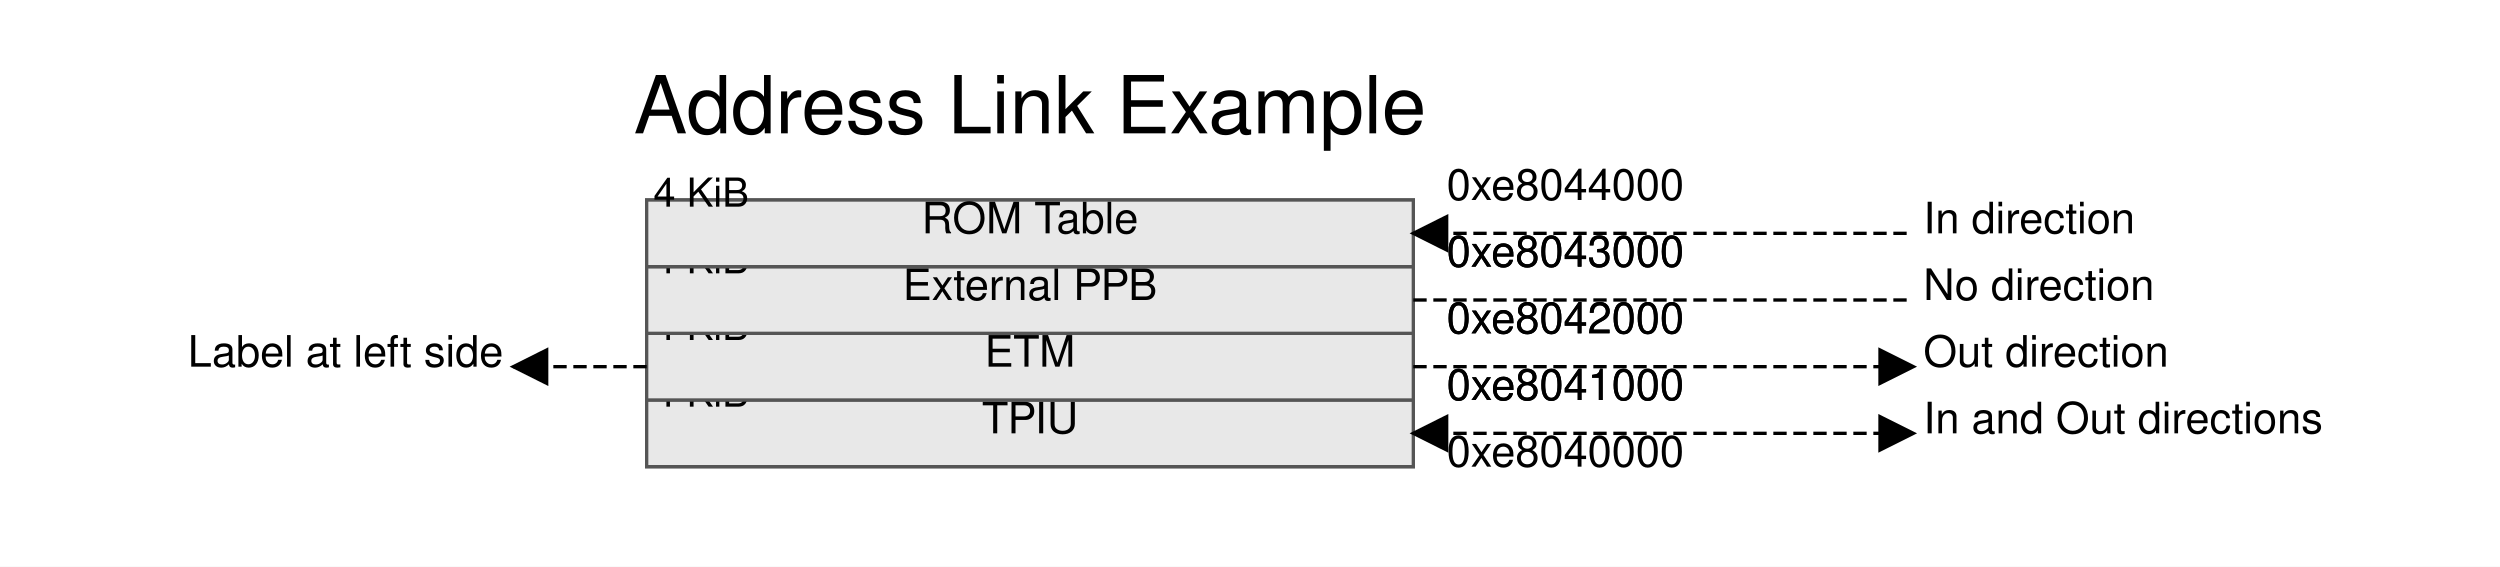
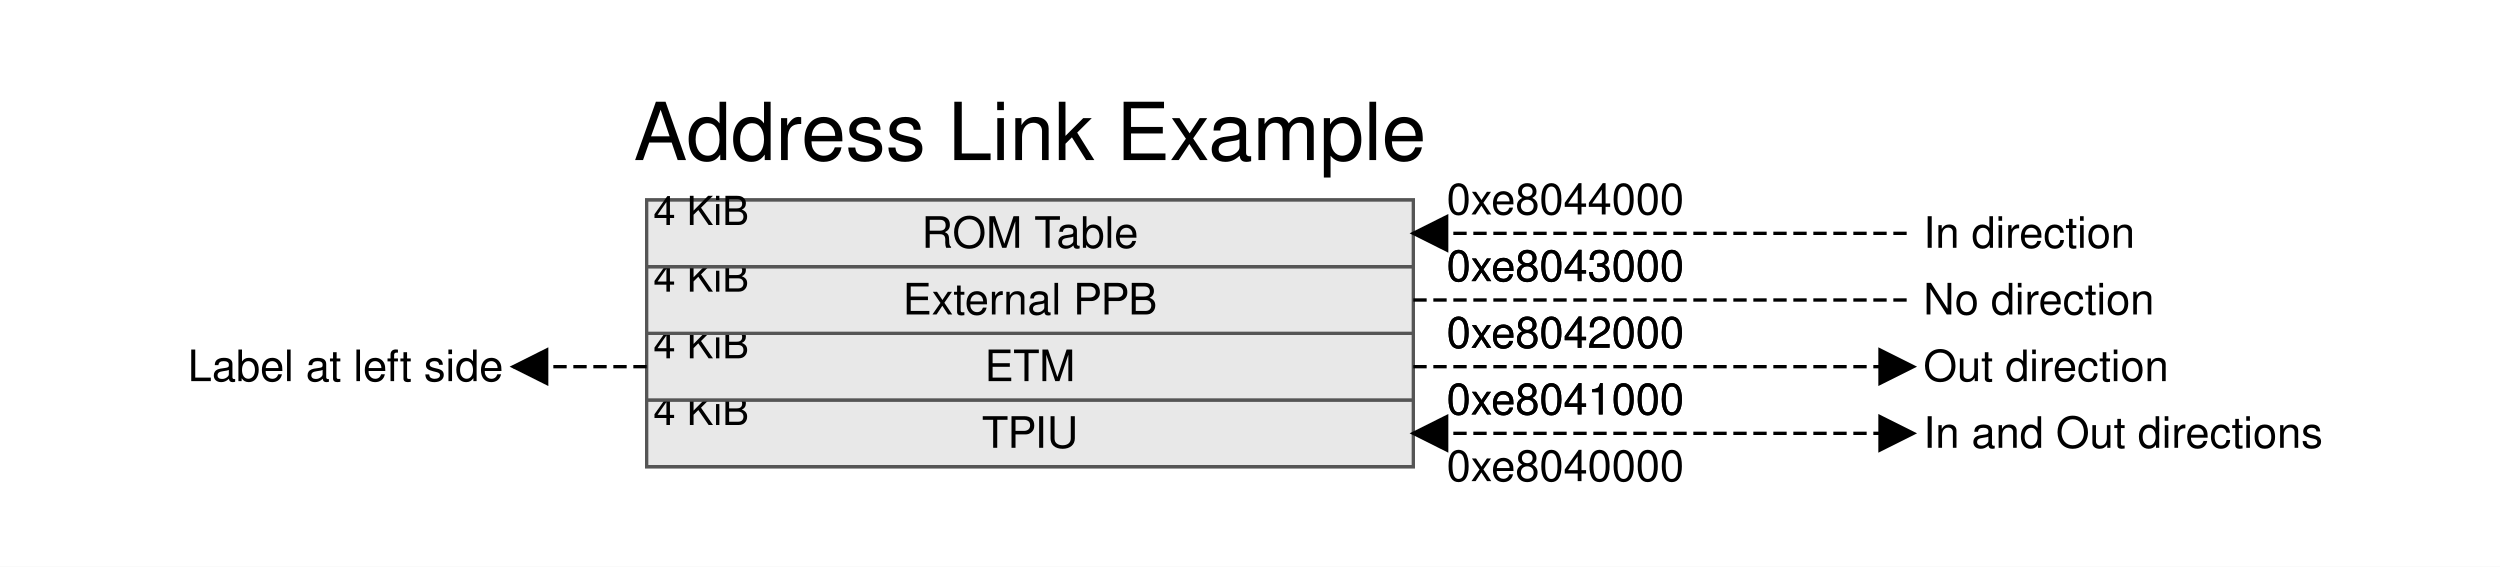
<svg xmlns="http://www.w3.org/2000/svg" width="750" height="170" viewBox="-144 0 750 170">
  <rect x="-144" y="0" width="750" height="170" fill="#ffffff" />
  <g>
-     <text x="115.0" y="-20" stroke="none" fill="#000000" stroke-width="0" font-size="24px" font-weight="normal" font-family="Helvetica" text-anchor="middle" alignment-baseline="middle" transform="translate(50.0,60.0)">Address Link Example</text>
+     <text x="115.0" y="-20" stroke="none" fill="#000000" stroke-width="0" font-size="24px" font-weight="normal" font-family="Helvetica" text-anchor="middle" dominant-baseline="middle" transform="translate(50.0,60.0)">Address Link Example</text>
    <g transform="translate(50.0,60.0)">
      <rect x="0" y="0" width="230.0" height="80.0" fill="#ffffff" stroke="#555555" stroke-width="1" />
      <rect x="0" y="60.0" width="230.0" height="20.0" fill="#e8e8e8" stroke="#555555" stroke-width="1" />
-       <text x="115.0" y="70.0" stroke="none" fill="#000000" stroke-width="0" font-size="13" font-weight="normal" font-family="Helvetica" text-anchor="middle" alignment-baseline="middle">TPIU</text>
-       <text x="240.0" y="80.0" stroke="none" fill="#000000" stroke-width="0" font-size="13" font-weight="normal" font-family="Helvetica" text-anchor="start" alignment-baseline="middle">0xe8040000</text>
-       <text x="240.0" y="60.0" stroke="none" fill="#000000" stroke-width="0" font-size="13" font-weight="normal" font-family="Helvetica" text-anchor="start" alignment-baseline="middle">0xe8041000</text>
-       <text x="2" y="62.0" stroke="none" fill="#000000" stroke-width="0" font-size="12px" font-weight="normal" font-family="Helvetica" text-anchor="start" alignment-baseline="hanging">4 KiB</text>
+       <text x="115.0" y="70.0" stroke="none" fill="#000000" stroke-width="0" font-size="13" font-weight="normal" font-family="Helvetica" text-anchor="middle" dominant-baseline="middle">TPIU</text>
+       <text x="240.0" y="80.0" stroke="none" fill="#000000" stroke-width="0" font-size="13" font-weight="normal" font-family="Helvetica" text-anchor="start" dominant-baseline="middle">0xe8040000</text>
+       <text x="240.0" y="60.0" stroke="none" fill="#000000" stroke-width="0" font-size="13" font-weight="normal" font-family="Helvetica" text-anchor="start" dominant-baseline="middle">0xe8041000</text>
+       <text x="2" y="62.0" stroke="none" fill="#000000" stroke-width="0" font-size="12px" font-weight="normal" font-family="Helvetica" text-anchor="start" dominant-baseline="hanging">4 KiB</text>
      <rect x="0" y="40.0" width="230.0" height="20.0" fill="#e8e8e8" stroke="#555555" stroke-width="1" />
-       <text x="115.0" y="50.0" stroke="none" fill="#000000" stroke-width="0" font-size="13" font-weight="normal" font-family="Helvetica" text-anchor="middle" alignment-baseline="middle">ETM</text>
-       <text x="240.0" y="60.0" stroke="none" fill="#000000" stroke-width="0" font-size="13" font-weight="normal" font-family="Helvetica" text-anchor="start" alignment-baseline="middle">0xe8041000</text>
-       <text x="240.0" y="40.0" stroke="none" fill="#000000" stroke-width="0" font-size="13" font-weight="normal" font-family="Helvetica" text-anchor="start" alignment-baseline="middle">0xe8042000</text>
-       <text x="2" y="42.0" stroke="none" fill="#000000" stroke-width="0" font-size="12px" font-weight="normal" font-family="Helvetica" text-anchor="start" alignment-baseline="hanging">4 KiB</text>
+       <text x="115.0" y="50.0" stroke="none" fill="#000000" stroke-width="0" font-size="13" font-weight="normal" font-family="Helvetica" text-anchor="middle" dominant-baseline="middle">ETM</text>
+       <text x="240.0" y="60.0" stroke="none" fill="#000000" stroke-width="0" font-size="13" font-weight="normal" font-family="Helvetica" text-anchor="start" dominant-baseline="middle">0xe8041000</text>
+       <text x="240.0" y="40.0" stroke="none" fill="#000000" stroke-width="0" font-size="13" font-weight="normal" font-family="Helvetica" text-anchor="start" dominant-baseline="middle">0xe8042000</text>
+       <text x="2" y="42.0" stroke="none" fill="#000000" stroke-width="0" font-size="12px" font-weight="normal" font-family="Helvetica" text-anchor="start" dominant-baseline="hanging">4 KiB</text>
      <rect x="0" y="20.0" width="230.0" height="20.0" fill="#e8e8e8" stroke="#555555" stroke-width="1" />
-       <text x="115.0" y="30.0" stroke="none" fill="#000000" stroke-width="0" font-size="13" font-weight="normal" font-family="Helvetica" text-anchor="middle" alignment-baseline="middle">External PPB</text>
-       <text x="240.0" y="40.0" stroke="none" fill="#000000" stroke-width="0" font-size="13" font-weight="normal" font-family="Helvetica" text-anchor="start" alignment-baseline="middle">0xe8042000</text>
-       <text x="240.0" y="20.0" stroke="none" fill="#000000" stroke-width="0" font-size="13" font-weight="normal" font-family="Helvetica" text-anchor="start" alignment-baseline="middle">0xe8043000</text>
-       <text x="2" y="22.0" stroke="none" fill="#000000" stroke-width="0" font-size="12px" font-weight="normal" font-family="Helvetica" text-anchor="start" alignment-baseline="hanging">4 KiB</text>
+       <text x="115.0" y="30.0" stroke="none" fill="#000000" stroke-width="0" font-size="13" font-weight="normal" font-family="Helvetica" text-anchor="middle" dominant-baseline="middle">External PPB</text>
+       <text x="240.0" y="40.0" stroke="none" fill="#000000" stroke-width="0" font-size="13" font-weight="normal" font-family="Helvetica" text-anchor="start" dominant-baseline="middle">0xe8042000</text>
+       <text x="240.0" y="20.0" stroke="none" fill="#000000" stroke-width="0" font-size="13" font-weight="normal" font-family="Helvetica" text-anchor="start" dominant-baseline="middle">0xe8043000</text>
+       <text x="2" y="22.0" stroke="none" fill="#000000" stroke-width="0" font-size="12px" font-weight="normal" font-family="Helvetica" text-anchor="start" dominant-baseline="hanging">4 KiB</text>
      <rect x="0" y="0.0" width="230.0" height="20.0" fill="#e8e8e8" stroke="#555555" stroke-width="1" />
-       <text x="115.0" y="10.0" stroke="none" fill="#000000" stroke-width="0" font-size="13" font-weight="normal" font-family="Helvetica" text-anchor="middle" alignment-baseline="middle">ROM Table</text>
-       <text x="240.0" y="20.0" stroke="none" fill="#000000" stroke-width="0" font-size="13" font-weight="normal" font-family="Helvetica" text-anchor="start" alignment-baseline="middle">0xe8043000</text>
-       <text x="240.0" y="0.0" stroke="none" fill="#000000" stroke-width="0" font-size="13" font-weight="normal" font-family="Helvetica" text-anchor="start" alignment-baseline="middle">0xe8044000</text>
-       <text x="2" y="2.0" stroke="none" fill="#000000" stroke-width="0" font-size="12px" font-weight="normal" font-family="Helvetica" text-anchor="start" alignment-baseline="hanging">4 KiB</text>
+       <text x="115.0" y="10.0" stroke="none" fill="#000000" stroke-width="0" font-size="13" font-weight="normal" font-family="Helvetica" text-anchor="middle" dominant-baseline="middle">ROM Table</text>
+       <text x="240.0" y="20.0" stroke="none" fill="#000000" stroke-width="0" font-size="13" font-weight="normal" font-family="Helvetica" text-anchor="start" dominant-baseline="middle">0xe8043000</text>
+       <text x="240.0" y="0.0" stroke="none" fill="#000000" stroke-width="0" font-size="13" font-weight="normal" font-family="Helvetica" text-anchor="start" dominant-baseline="middle">0xe8044000</text>
+       <text x="2" y="2.0" stroke="none" fill="#000000" stroke-width="0" font-size="12px" font-weight="normal" font-family="Helvetica" text-anchor="start" dominant-baseline="hanging">4 KiB</text>
    </g>
  </g>
  <g>
    <g transform="translate(50.0,60.0)">
      <g>
        <g transform="translate(230.0,10.0)">
          <polyline points="0,-10 -5,-10 0,0 5,-10 0,-10" stroke="black" stroke-width="1" fill="black" transform="rotate(90,0,0)" />
        </g>
-         <text x="383.0" y="10.0" stroke="none" fill="#000000" stroke-width="0" font-size="13" font-weight="normal" font-family="Helvetica" text-anchor="start" alignment-baseline="middle">In direction</text>
+         <text x="383.0" y="10.0" stroke="none" fill="#000000" stroke-width="0" font-size="13" font-weight="normal" font-family="Helvetica" text-anchor="start" dominant-baseline="middle">In direction</text>
        <polyline points="230.0,10.0 380.0,10.0" stroke="black" stroke-dasharray="4,2" stroke-width="1" />
      </g>
      <g>
-         <text x="383.0" y="30.0" stroke="none" fill="#000000" stroke-width="0" font-size="13" font-weight="normal" font-family="Helvetica" text-anchor="start" alignment-baseline="middle">No direction</text>
+         <text x="383.0" y="30.0" stroke="none" fill="#000000" stroke-width="0" font-size="13" font-weight="normal" font-family="Helvetica" text-anchor="start" dominant-baseline="middle">No direction</text>
        <polyline points="230.0,30.0 380.0,30.0" stroke="black" stroke-dasharray="4,2" stroke-width="1" />
      </g>
      <g>
        <g transform="translate(380.0,50.0)">
          <polyline points="0,-10 -5,-10 0,0 5,-10 0,-10" stroke="black" stroke-width="1" fill="black" transform="rotate(270,0,0)" />
        </g>
-         <text x="383.0" y="50.0" stroke="none" fill="#000000" stroke-width="0" font-size="13" font-weight="normal" font-family="Helvetica" text-anchor="start" alignment-baseline="middle">Out direction</text>
+         <text x="383.0" y="50.0" stroke="none" fill="#000000" stroke-width="0" font-size="13" font-weight="normal" font-family="Helvetica" text-anchor="start" dominant-baseline="middle">Out direction</text>
        <polyline points="230.0,50.0 380.0,50.0" stroke="black" stroke-dasharray="4,2" stroke-width="1" />
      </g>
      <g>
        <g transform="translate(-40,50.0)">
          <polyline points="0,-10 -5,-10 0,0 5,-10 0,-10" stroke="black" stroke-width="1" fill="black" transform="rotate(90,0,0)" />
        </g>
-         <text x="-43" y="50.0" stroke="none" fill="#000000" stroke-width="0" font-size="13" font-weight="normal" font-family="Helvetica" text-anchor="end" alignment-baseline="middle">Label at left side</text>
+         <text x="-43" y="50.0" stroke="none" fill="#000000" stroke-width="0" font-size="13" font-weight="normal" font-family="Helvetica" text-anchor="end" dominant-baseline="middle">Label at left side</text>
        <polyline points="0,50.0 -40,50.0" stroke="black" stroke-dasharray="4,2" stroke-width="1" />
      </g>
      <g>
        <g transform="translate(230.0,70.0)">
          <polyline points="0,-10 -5,-10 0,0 5,-10 0,-10" stroke="black" stroke-width="1" fill="black" transform="rotate(90,0,0)" />
        </g>
        <g transform="translate(380.0,70.0)">
          <polyline points="0,-10 -5,-10 0,0 5,-10 0,-10" stroke="black" stroke-width="1" fill="black" transform="rotate(270,0,0)" />
        </g>
-         <text x="383.0" y="70.0" stroke="none" fill="#000000" stroke-width="0" font-size="13" font-weight="normal" font-family="Helvetica" text-anchor="start" alignment-baseline="middle">In and Out directions</text>
+         <text x="383.0" y="70.0" stroke="none" fill="#000000" stroke-width="0" font-size="13" font-weight="normal" font-family="Helvetica" text-anchor="start" dominant-baseline="middle">In and Out directions</text>
        <polyline points="230.0,70.0 380.0,70.0" stroke="black" stroke-dasharray="4,2" stroke-width="1" />
      </g>
    </g>
  </g>
  <g>
    <g transform="translate(50.0,60.0)">
      <g />
      <g />
      <g />
      <g />
    </g>
  </g>
</svg>
